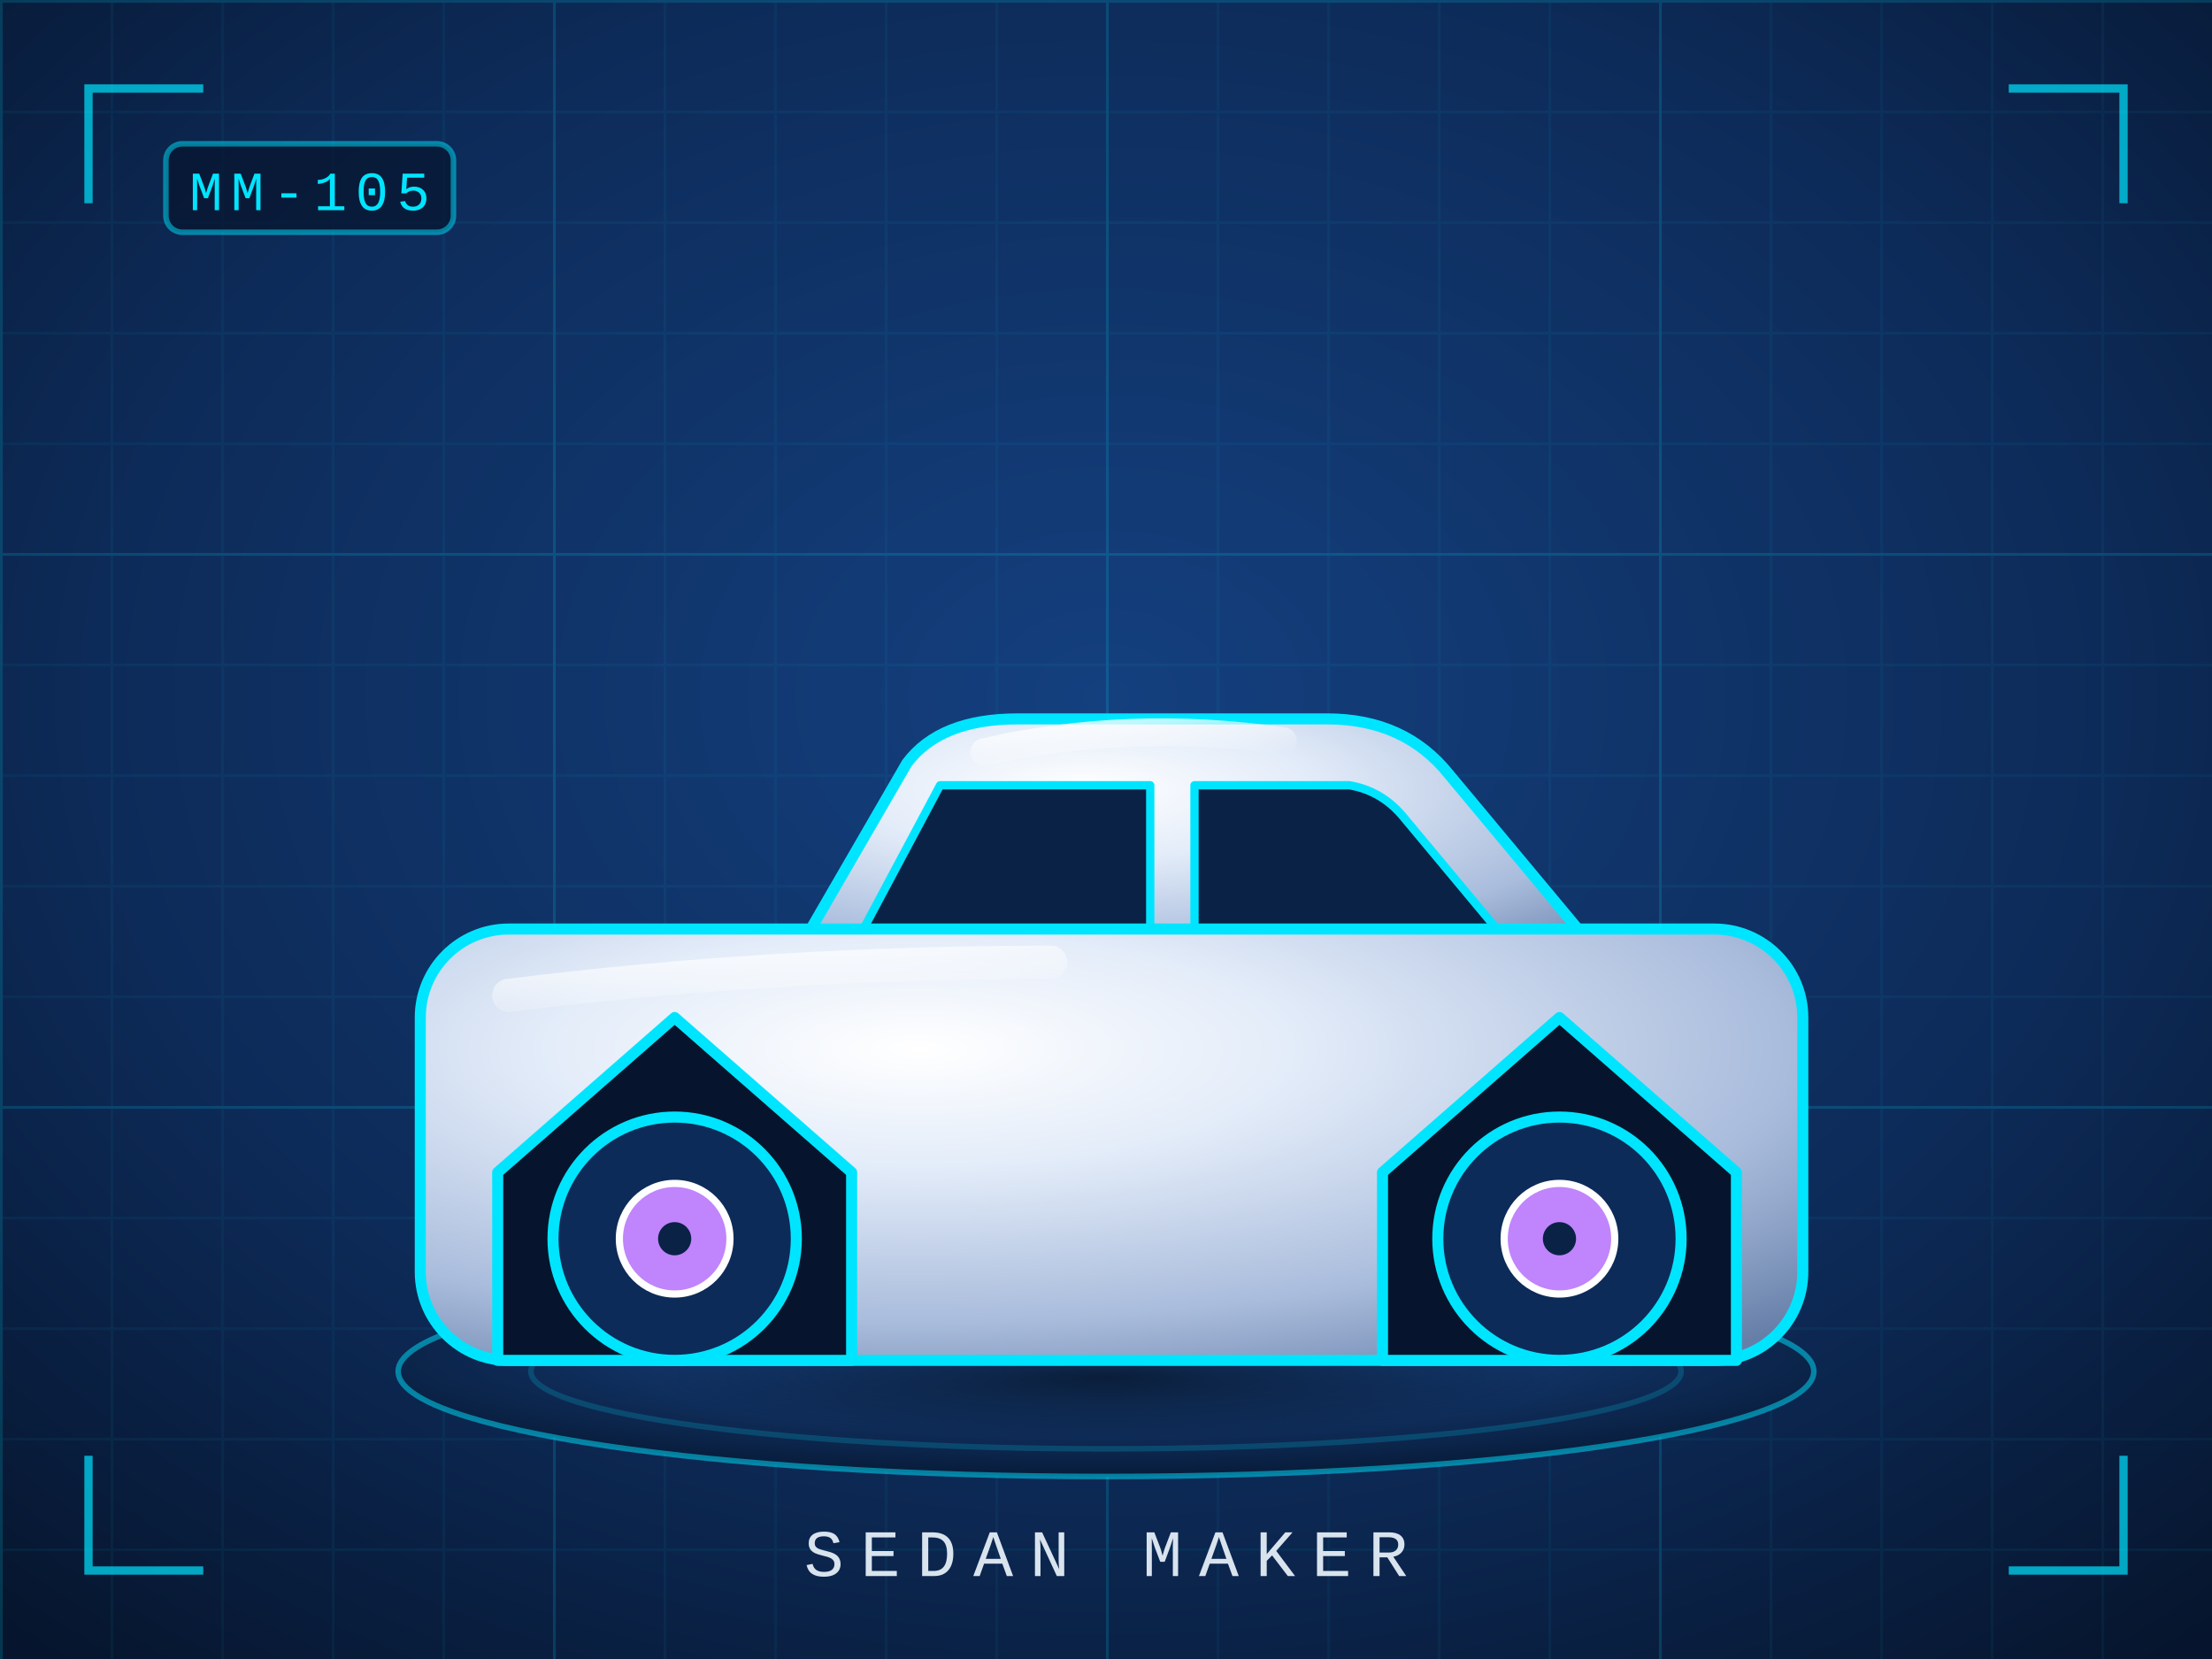
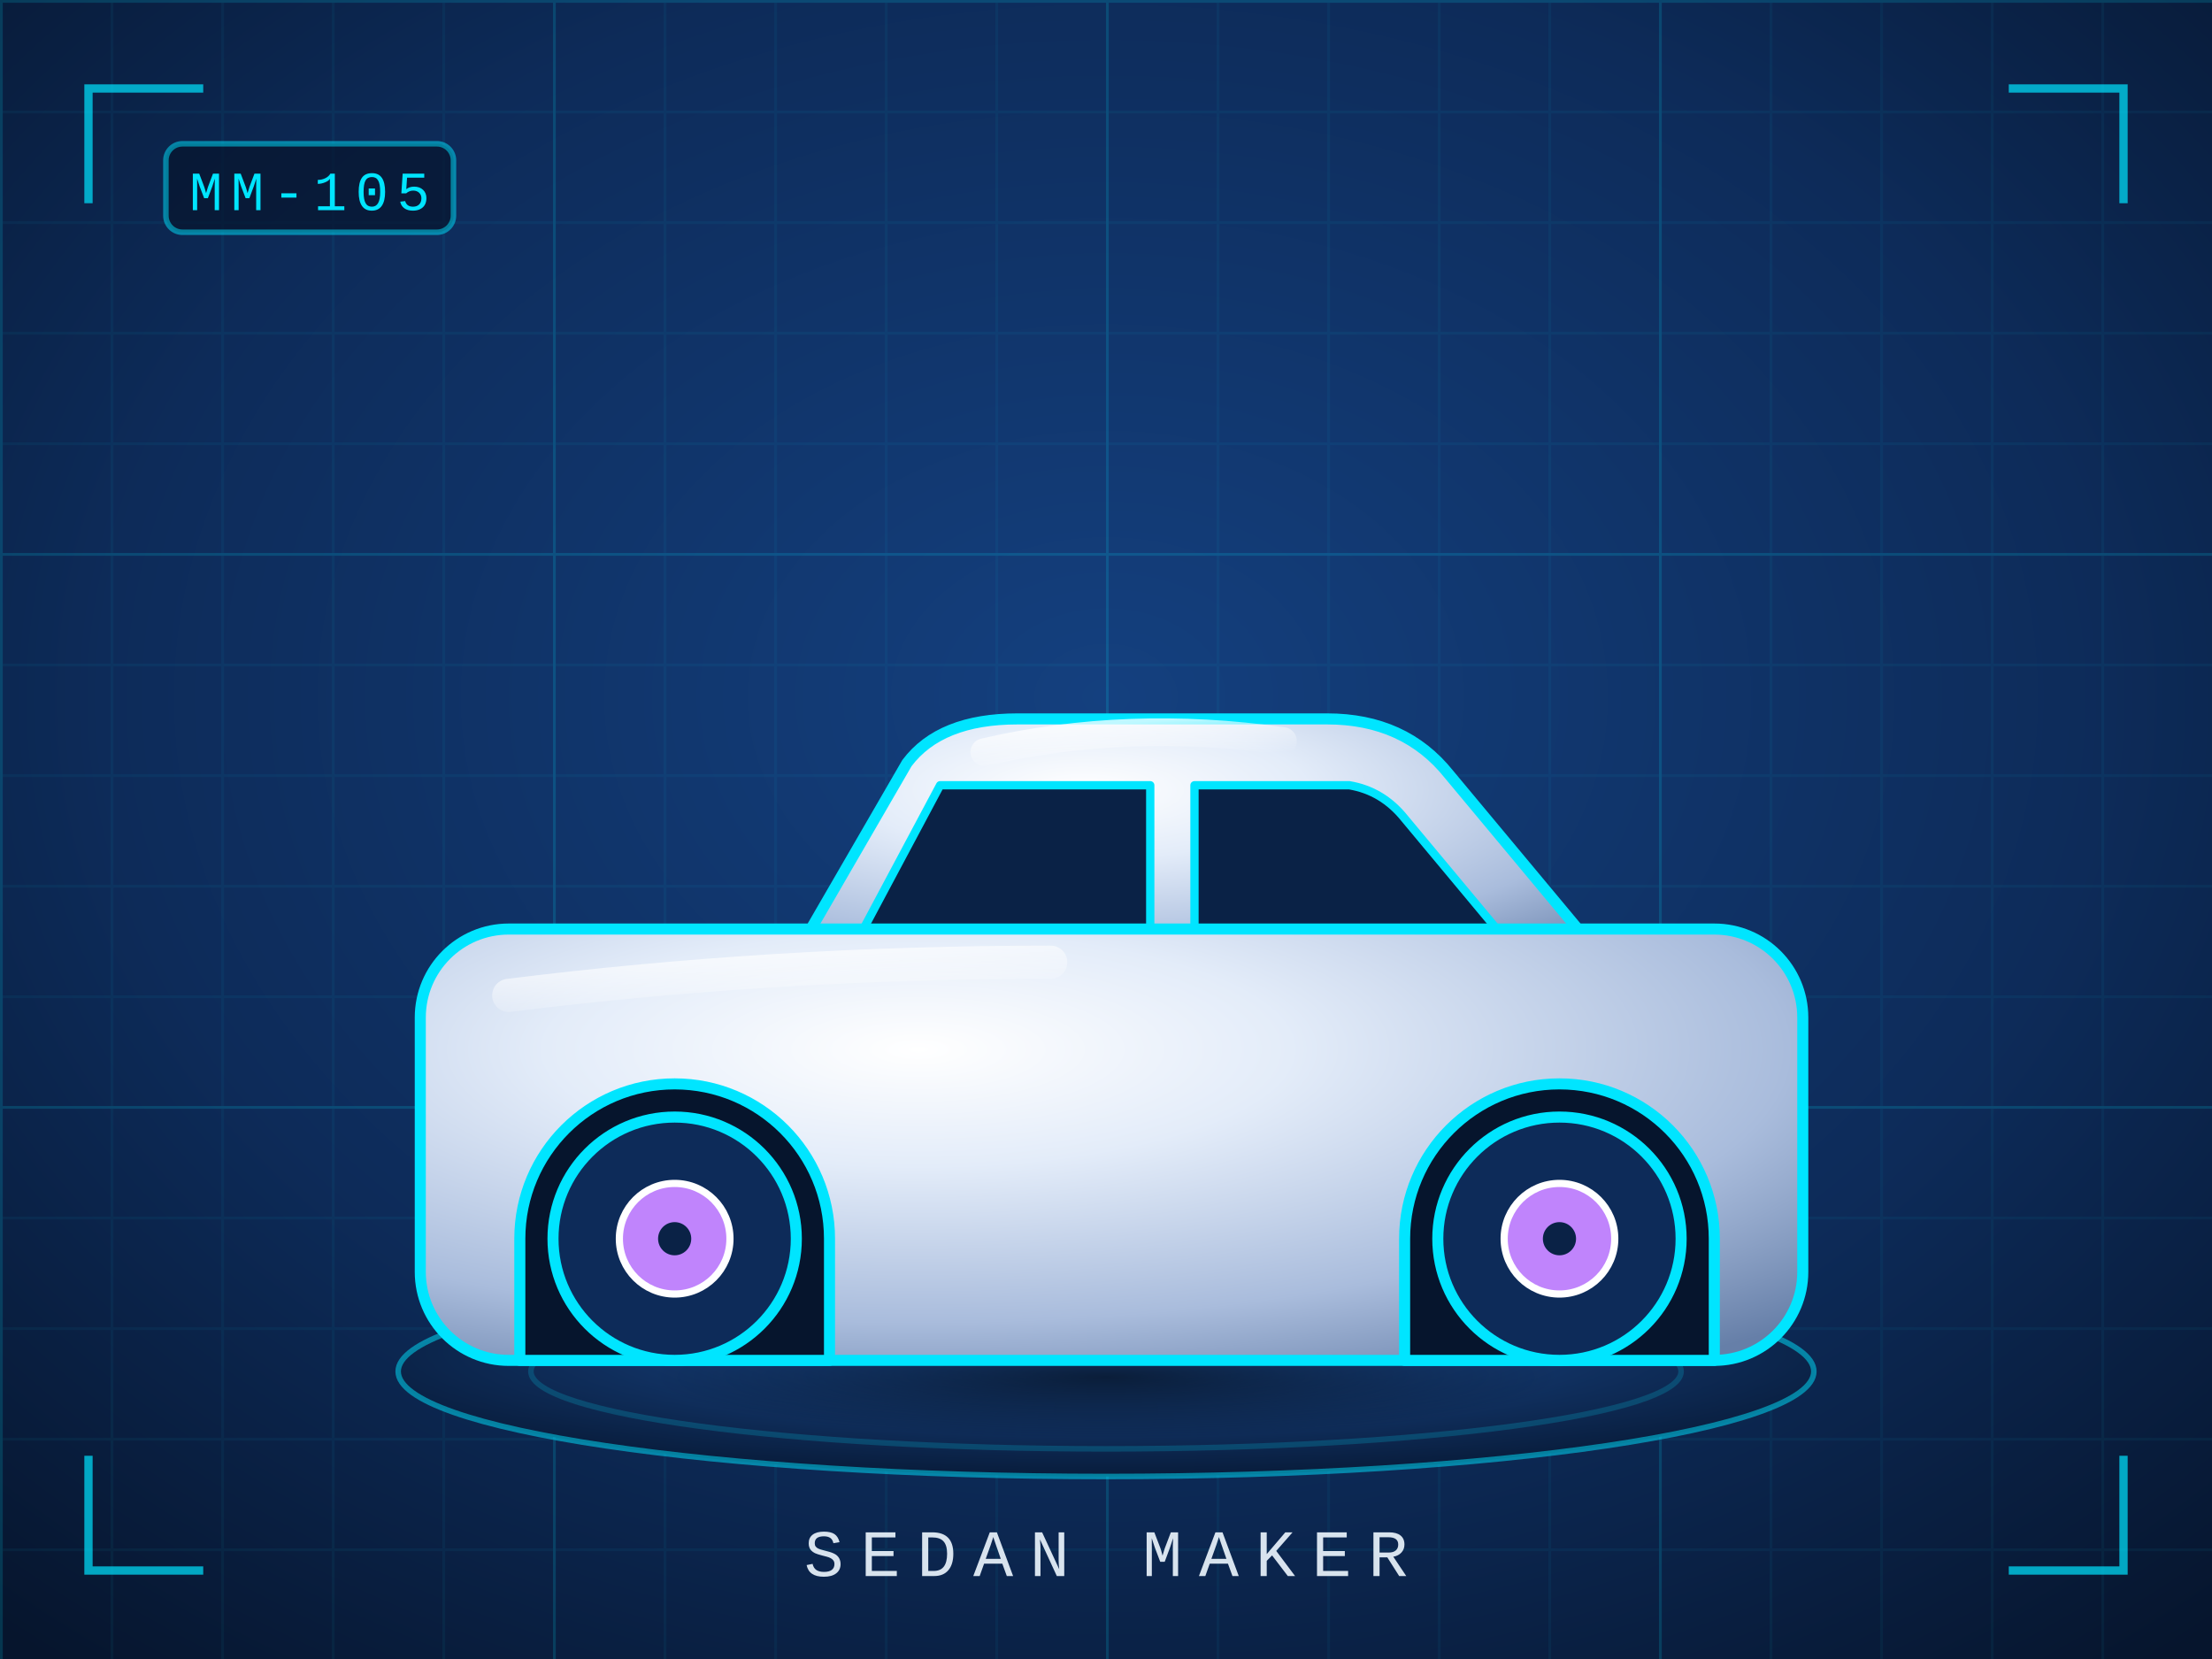
<svg xmlns="http://www.w3.org/2000/svg" viewBox="0 0 400 300">
  <defs>
    <radialGradient id="bg" cx="0.5" cy="0.42" r="0.75">
      <stop offset="0" stop-color="#14407f" />
      <stop offset="0.6" stop-color="#0d2b59" />
      <stop offset="1" stop-color="#06152d" />
    </radialGradient>
    <radialGradient id="plate" cx="0.5" cy="0.4" r="0.6">
      <stop offset="0" stop-color="#1b4c92" />
      <stop offset="1" stop-color="#081c3b" />
    </radialGradient>
    <radialGradient id="shadow" cx="0.5" cy="0.5" r="0.5">
      <stop offset="0" stop-color="#000" stop-opacity="0.55" />
      <stop offset="1" stop-color="#000" stop-opacity="0" />
    </radialGradient>
    <linearGradient id="gloss" x1="0" y1="0" x2="1" y2="1">
      <stop offset="0" stop-color="#fff" stop-opacity="0.75" />
      <stop offset="1" stop-color="#fff" stop-opacity="0" />
    </linearGradient>
    <radialGradient id="mat" cx="0.36" cy="0.28" r="0.9">
      <stop offset="0" stop-color="#ffffff" />
      <stop offset="0.3" stop-color="#e3ecf9" />
      <stop offset="0.7" stop-color="#a9bcdc" />
      <stop offset="1" stop-color="#667fa8" />
    </radialGradient>
    <radialGradient id="warm" cx="0.36" cy="0.28" r="0.9">
      <stop offset="0" stop-color="#ffe9cc" />
      <stop offset="0.3" stop-color="#fdba74" />
      <stop offset="0.7" stop-color="#e08a33" />
      <stop offset="1" stop-color="#9c5412" />
    </radialGradient>
    <radialGradient id="green" cx="0.36" cy="0.28" r="0.9">
      <stop offset="0" stop-color="#e6ffef" />
      <stop offset="0.3" stop-color="#bbf7d0" />
      <stop offset="0.7" stop-color="#6fd39a" />
      <stop offset="1" stop-color="#2f8a5c" />
    </radialGradient>
    <pattern id="gridMinor" width="20" height="20" patternUnits="userSpaceOnUse">
      <path d="M20 0H0V20" fill="none" stroke="#00e5ff" stroke-opacity="0.05" />
    </pattern>
    <pattern id="gridMajor" width="100" height="100" patternUnits="userSpaceOnUse">
      <path d="M100 0H0V100" fill="none" stroke="#00e5ff" stroke-opacity="0.12" />
    </pattern>
  </defs>
  <rect width="400" height="300" fill="url(#bg)" />
  <rect width="400" height="300" fill="url(#gridMinor)" />
  <rect width="400" height="300" fill="url(#gridMajor)" />
  <ellipse cx="200" cy="248" rx="128" ry="19" fill="url(#plate)" stroke="#00e5ff" stroke-opacity="0.5" />
  <ellipse cx="200" cy="248" rx="104" ry="14" fill="none" stroke="#00e5ff" stroke-opacity="0.18" />
  <ellipse cx="200" cy="249" rx="82" ry="11" fill="url(#shadow)" />
  <g stroke="#00e5ff" stroke-width="2" stroke-linejoin="round" stroke-linecap="round">
    <path d="M142 176 L164 138 Q170 130 184 130 L240 130 Q254 130 262 140 L292 176 Z" fill="url(#mat)" />
    <path d="M154 172 L170 142 L208 142 L208 172 Z M216 172 L216 142 L244 142 Q250 143 254 148 L274 172 Z" fill="#0a2246" stroke-width="1.5" />
    <rect x="76" y="168" width="250" height="78" rx="16" fill="url(#mat)" />
    <path d="M92 180 Q140 174 190 174" fill="none" stroke="url(#gloss)" stroke-width="6" />
    <path d="M178 136 Q204 130 232 134" fill="none" stroke="url(#gloss)" stroke-width="5" />
-     <path d="M90 246 L90 212 L122 184 L154 212 L154 246 Z" fill="#06152d" />
-     <path d="M250 246 L250 212 L282 184 L314 212 L314 246 Z" fill="#06152d" />
+     <path d="M94 246 L94 224 A28 28 0 0 1 150 224 L150 246 Z" fill="#06152d" />
+     <path d="M254 246 L254 224 A28 28 0 0 1 310 224 L310 246 Z" fill="#06152d" />
    <circle cx="122" cy="224" r="22" fill="#0d2b59" />
    <circle cx="282" cy="224" r="22" fill="#0d2b59" />
  </g>
  <g fill="#c084fc" stroke="#fff" stroke-width="1.3">
    <circle cx="122" cy="224" r="10" />
    <circle cx="282" cy="224" r="10" />
  </g>
  <g fill="#0a2246">
    <circle cx="122" cy="224" r="3" />
    <circle cx="282" cy="224" r="3" />
  </g>
  <g fill="none" stroke="#00e5ff" stroke-width="1.5" stroke-opacity="0.7" stroke-linecap="square">
    <path d="M16 36V16H36M364 16H384V36M16 264V284H36M384 264V284H364" />
  </g>
  <rect x="30" y="26" width="52" height="16" rx="3" fill="#06152d" fill-opacity="0.7" stroke="#00e5ff" stroke-opacity="0.5" />
  <text x="56" y="38" text-anchor="middle" font-family="Courier New, monospace" font-size="10" fill="#00e5ff" letter-spacing="1.5">MM-105</text>
  <text x="200" y="285" text-anchor="middle" font-family="Courier New, monospace" font-size="12" fill="#eef7ff" fill-opacity="0.9" letter-spacing="3">SEDAN MAKER</text>
</svg>
